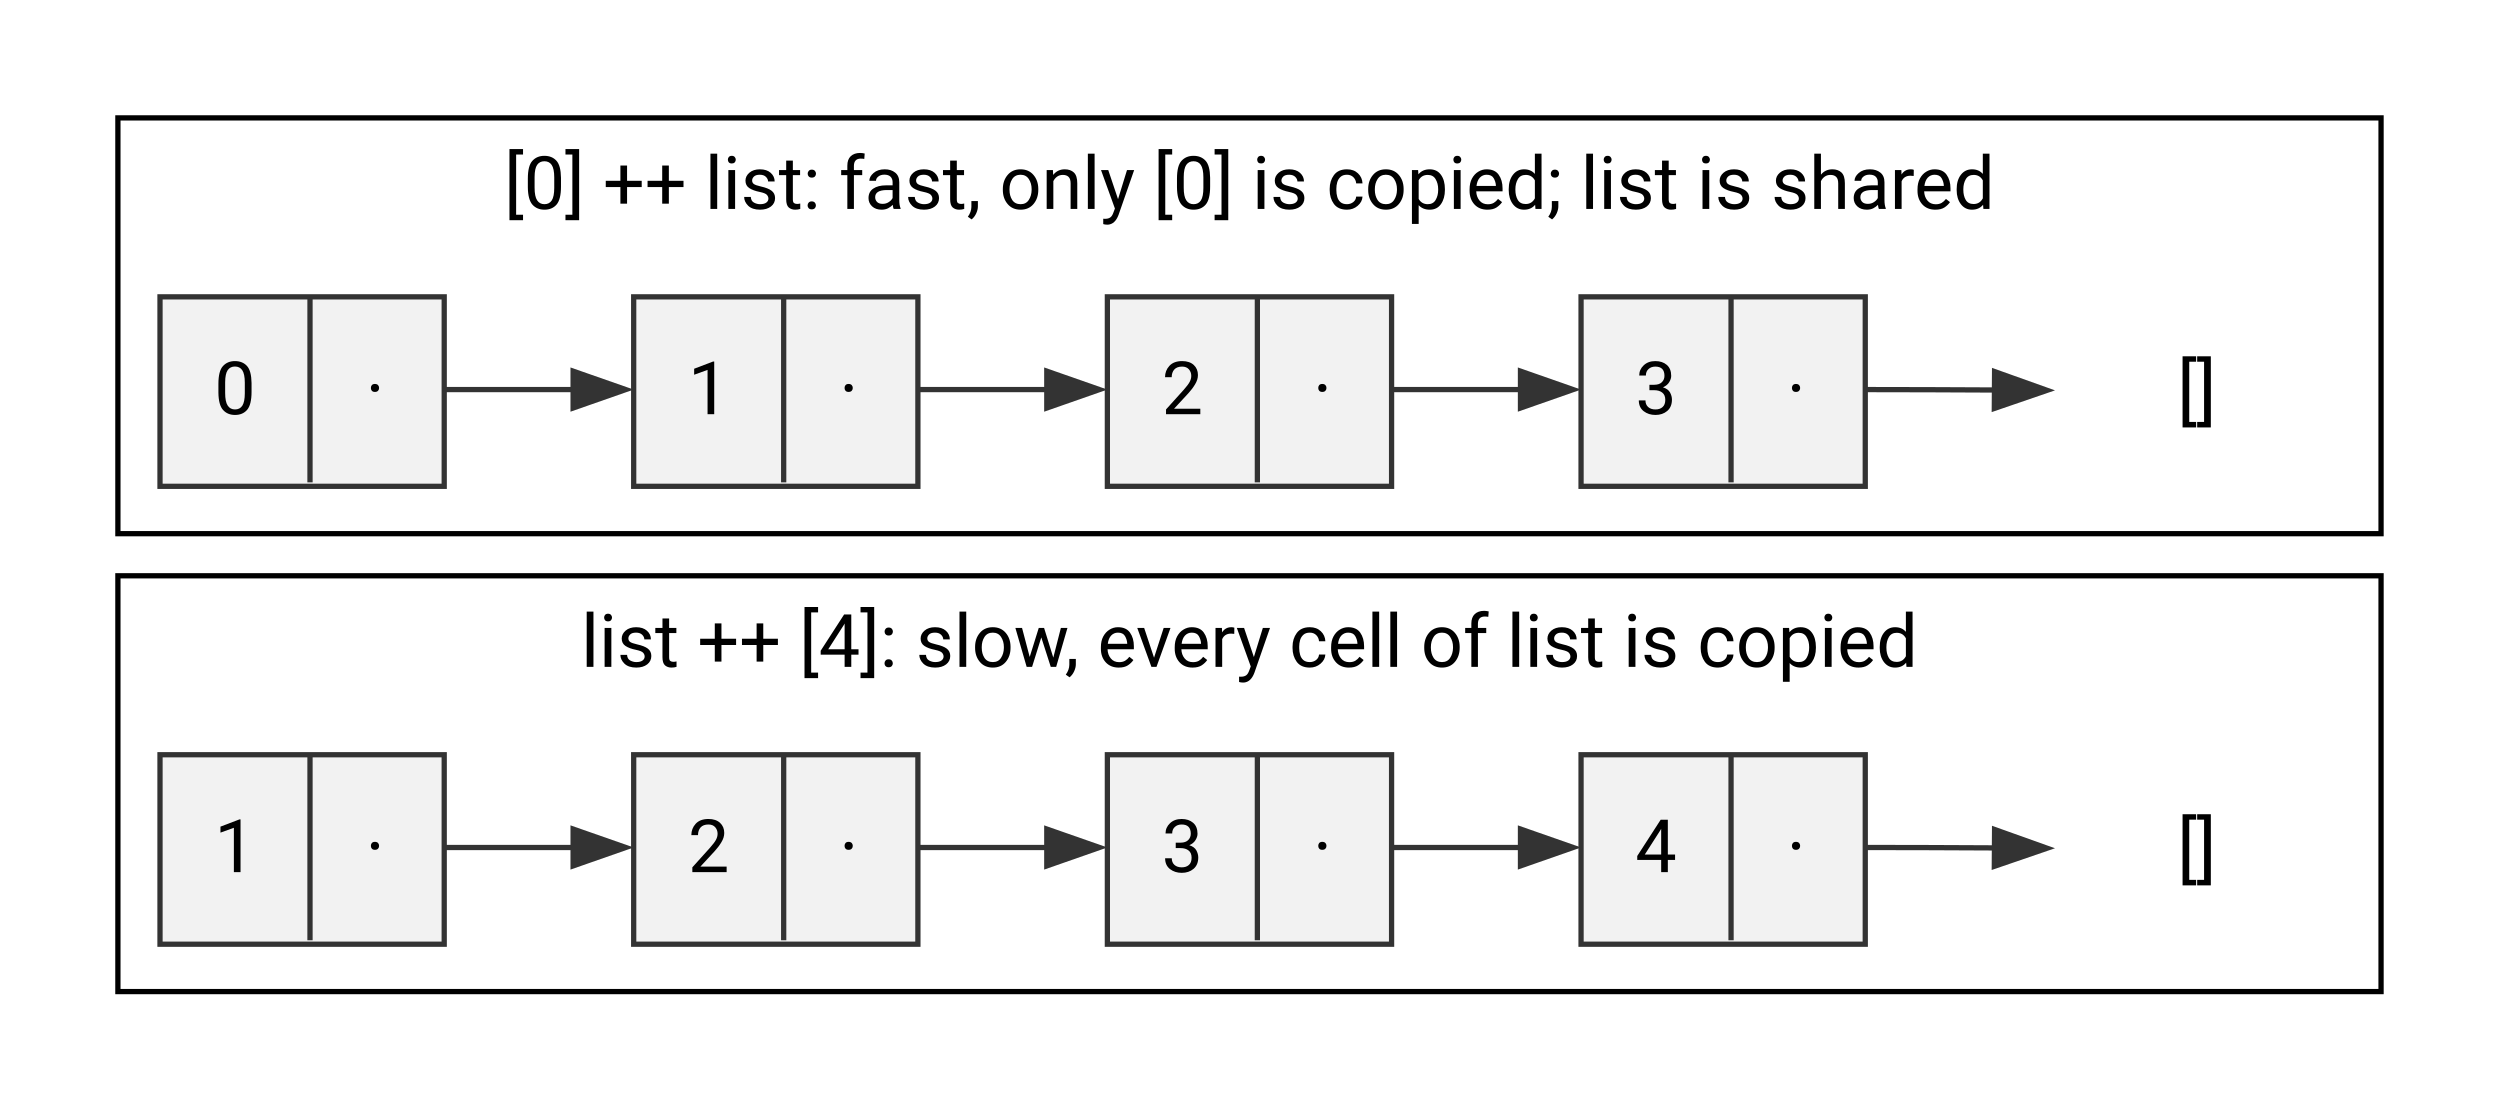
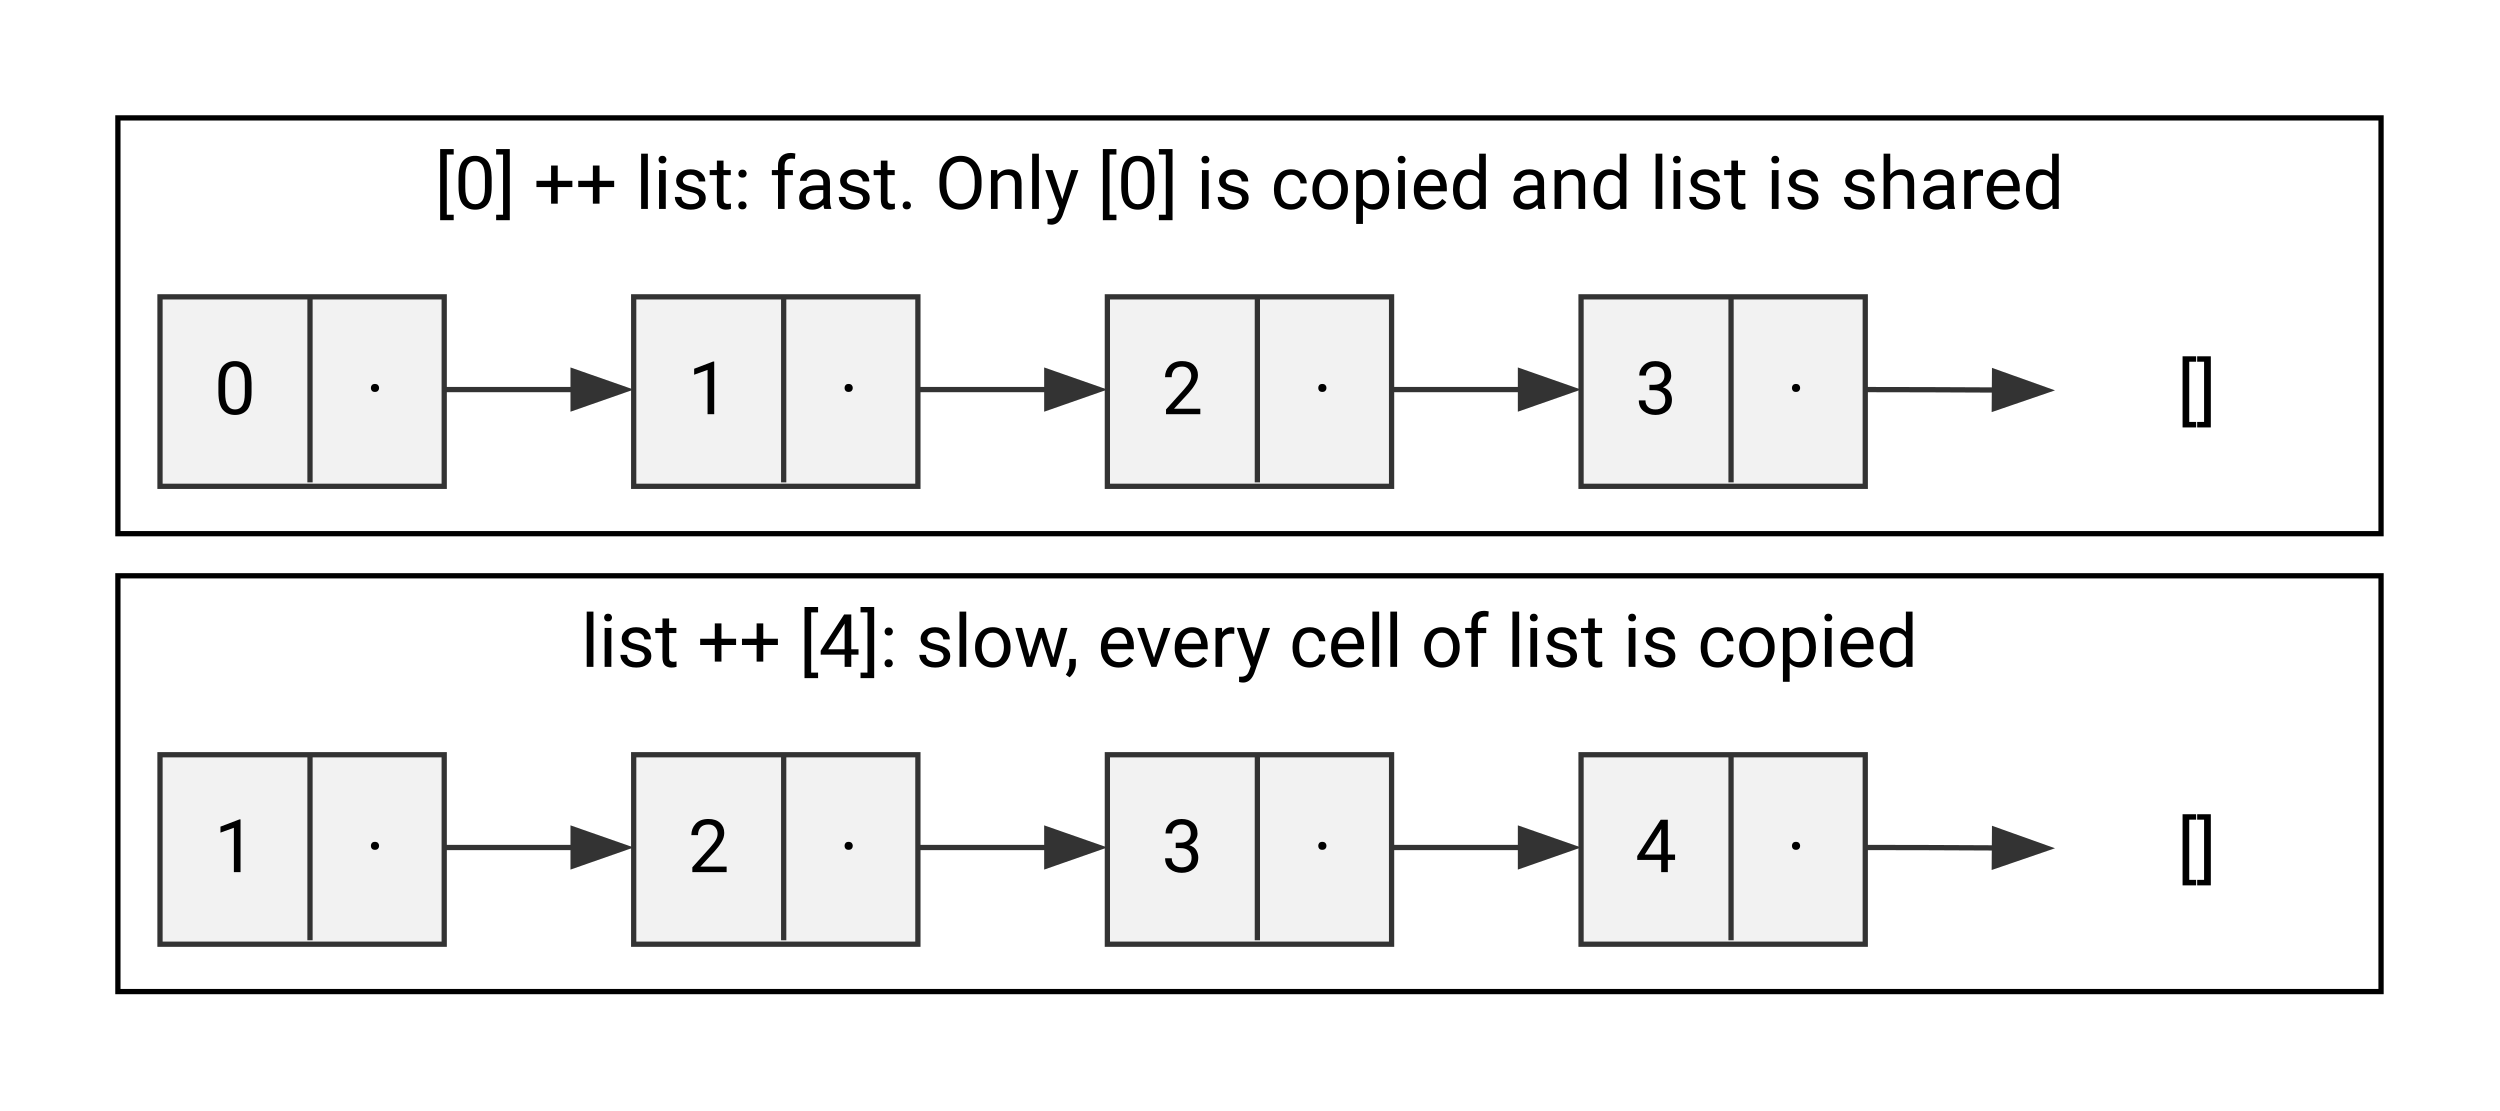
<svg xmlns="http://www.w3.org/2000/svg" width="475pt" height="211pt" viewBox="0.00 0.00 475.00 211.00">
  <g id="graph0" class="graph" transform="scale(1 1) rotate(0) translate(14.4 196.4)">
    <g id="clust1" class="cluster">
      <polygon fill="none" stroke="black" points="8,-8 8,-87 438,-87 438,-8 8,-8" />
      <text xml:space="preserve" text-anchor="middle" x="223" y="-69.7" font-family="Roboto" font-size="14.00">list ++ [4]: slow, every cell of list is copied</text>
    </g>
    <g id="clust2" class="cluster">
      <polygon fill="none" stroke="black" points="8,-95 8,-174 438,-174 438,-95 8,-95" />
-       <text xml:space="preserve" text-anchor="middle" x="223" y="-156.7" font-family="Roboto" font-size="14.00">[0] ++ list: fast, only [0] is copied; list is shared</text>
+       <text xml:space="preserve" text-anchor="middle" x="223" y="-156.7" font-family="Roboto" font-size="14.00">[0] ++ list: fast. Only [0] is copied and list is shared</text>
    </g>
    <g id="node1" class="node hl">
      <polygon fill="#f2f2f2" stroke="#333333" points="16,-17 16,-53 70,-53 70,-17 16,-17" />
      <text xml:space="preserve" text-anchor="middle" x="30.25" y="-30.7" font-family="Roboto" font-size="14.00">1</text>
      <polyline fill="none" stroke="#333333" points="44.5,-17.75 44.5,-53" />
      <text xml:space="preserve" text-anchor="middle" x="56.88" y="-30.7" font-family="Roboto" font-size="14.00">·</text>
    </g>
    <g id="node2" class="node hl">
      <polygon fill="#f2f2f2" stroke="#333333" points="106,-17 106,-53 160,-53 160,-17 106,-17" />
      <text xml:space="preserve" text-anchor="middle" x="120.25" y="-30.7" font-family="Roboto" font-size="14.00">2</text>
      <polyline fill="none" stroke="#333333" points="134.5,-17.75 134.5,-53" />
      <text xml:space="preserve" text-anchor="middle" x="146.88" y="-30.7" font-family="Roboto" font-size="14.00">·</text>
    </g>
    <g id="edge1" class="edge">
      <path fill="none" stroke="#333333" d="M70,-35.38C81.38,-35.38 86.68,-35.38 94.55,-35.38" />
      <polygon fill="#333333" stroke="#333333" points="94.49,-38.88 104.49,-35.38 94.49,-31.88 94.49,-38.88" />
    </g>
    <g id="node3" class="node hl">
      <polygon fill="#f2f2f2" stroke="#333333" points="196,-17 196,-53 250,-53 250,-17 196,-17" />
      <text xml:space="preserve" text-anchor="middle" x="210.25" y="-30.7" font-family="Roboto" font-size="14.00">3</text>
      <polyline fill="none" stroke="#333333" points="224.5,-17.75 224.5,-53" />
      <text xml:space="preserve" text-anchor="middle" x="236.88" y="-30.7" font-family="Roboto" font-size="14.00">·</text>
    </g>
    <g id="edge2" class="edge">
      <path fill="none" stroke="#333333" d="M160,-35.38C171.38,-35.38 176.68,-35.38 184.55,-35.38" />
      <polygon fill="#333333" stroke="#333333" points="184.49,-38.88 194.49,-35.38 184.49,-31.88 184.49,-38.88" />
    </g>
    <g id="node4" class="node">
      <polygon fill="#f2f2f2" stroke="#333333" points="286,-17 286,-53 340,-53 340,-17 286,-17" />
      <text xml:space="preserve" text-anchor="middle" x="300.25" y="-30.7" font-family="Roboto" font-size="14.00">4</text>
      <polyline fill="none" stroke="#333333" points="314.5,-17.75 314.5,-53" />
      <text xml:space="preserve" text-anchor="middle" x="326.88" y="-30.7" font-family="Roboto" font-size="14.00">·</text>
    </g>
    <g id="edge3" class="edge">
      <path fill="none" stroke="#333333" d="M250,-35.38C261.38,-35.38 266.68,-35.38 274.55,-35.38" />
      <polygon fill="#333333" stroke="#333333" points="274.49,-38.88 284.49,-35.38 274.49,-31.88 274.49,-38.88" />
    </g>
    <g id="node5" class="node">
      <text xml:space="preserve" text-anchor="middle" x="403" y="-30.32" font-family="Roboto" font-size="14.00">[]</text>
    </g>
    <g id="edge4" class="edge">
      <path fill="none" stroke="#333333" d="M340,-35.38C347.96,-35.38 356.48,-35.34 364.59,-35.3" />
      <polygon fill="#333333" stroke="#333333" points="364.57,-38.8 374.54,-35.24 364.52,-31.8 364.57,-38.8" />
    </g>
    <g id="node6" class="node hl">
      <polygon fill="#f2f2f2" stroke="#333333" points="16,-104 16,-140 70,-140 70,-104 16,-104" />
      <text xml:space="preserve" text-anchor="middle" x="30.25" y="-117.7" font-family="Roboto" font-size="14.00">0</text>
      <polyline fill="none" stroke="#333333" points="44.5,-104.75 44.5,-140" />
      <text xml:space="preserve" text-anchor="middle" x="56.88" y="-117.7" font-family="Roboto" font-size="14.00">·</text>
    </g>
    <g id="node7" class="node">
      <polygon fill="#f2f2f2" stroke="#333333" points="106,-104 106,-140 160,-140 160,-104 106,-104" />
      <text xml:space="preserve" text-anchor="middle" x="120.25" y="-117.7" font-family="Roboto" font-size="14.00">1</text>
      <polyline fill="none" stroke="#333333" points="134.5,-104.75 134.5,-140" />
      <text xml:space="preserve" text-anchor="middle" x="146.88" y="-117.7" font-family="Roboto" font-size="14.00">·</text>
    </g>
    <g id="edge5" class="edge">
      <path fill="none" stroke="#333333" d="M70,-122.38C81.38,-122.38 86.68,-122.38 94.55,-122.38" />
      <polygon fill="#333333" stroke="#333333" points="94.49,-125.88 104.49,-122.38 94.49,-118.88 94.49,-125.88" />
    </g>
    <g id="node8" class="node">
      <polygon fill="#f2f2f2" stroke="#333333" points="196,-104 196,-140 250,-140 250,-104 196,-104" />
      <text xml:space="preserve" text-anchor="middle" x="210.25" y="-117.7" font-family="Roboto" font-size="14.00">2</text>
      <polyline fill="none" stroke="#333333" points="224.5,-104.75 224.5,-140" />
      <text xml:space="preserve" text-anchor="middle" x="236.88" y="-117.7" font-family="Roboto" font-size="14.00">·</text>
    </g>
    <g id="edge6" class="edge">
      <path fill="none" stroke="#333333" d="M160,-122.38C171.38,-122.38 176.68,-122.38 184.55,-122.38" />
      <polygon fill="#333333" stroke="#333333" points="184.49,-125.88 194.49,-122.38 184.49,-118.88 184.49,-125.88" />
    </g>
    <g id="node9" class="node">
      <polygon fill="#f2f2f2" stroke="#333333" points="286,-104 286,-140 340,-140 340,-104 286,-104" />
      <text xml:space="preserve" text-anchor="middle" x="300.25" y="-117.7" font-family="Roboto" font-size="14.00">3</text>
      <polyline fill="none" stroke="#333333" points="314.5,-104.75 314.5,-140" />
      <text xml:space="preserve" text-anchor="middle" x="326.88" y="-117.7" font-family="Roboto" font-size="14.00">·</text>
    </g>
    <g id="edge7" class="edge">
      <path fill="none" stroke="#333333" d="M250,-122.38C261.38,-122.38 266.68,-122.38 274.55,-122.38" />
      <polygon fill="#333333" stroke="#333333" points="274.49,-125.88 284.49,-122.38 274.49,-118.88 274.49,-125.88" />
    </g>
    <g id="node10" class="node">
      <text xml:space="preserve" text-anchor="middle" x="403" y="-117.33" font-family="Roboto" font-size="14.00">[]</text>
    </g>
    <g id="edge8" class="edge">
      <path fill="none" stroke="#333333" d="M340,-122.38C347.96,-122.38 356.48,-122.34 364.59,-122.3" />
      <polygon fill="#333333" stroke="#333333" points="364.57,-125.8 374.54,-122.24 364.52,-118.8 364.57,-125.8" />
    </g>
  </g>
</svg>
